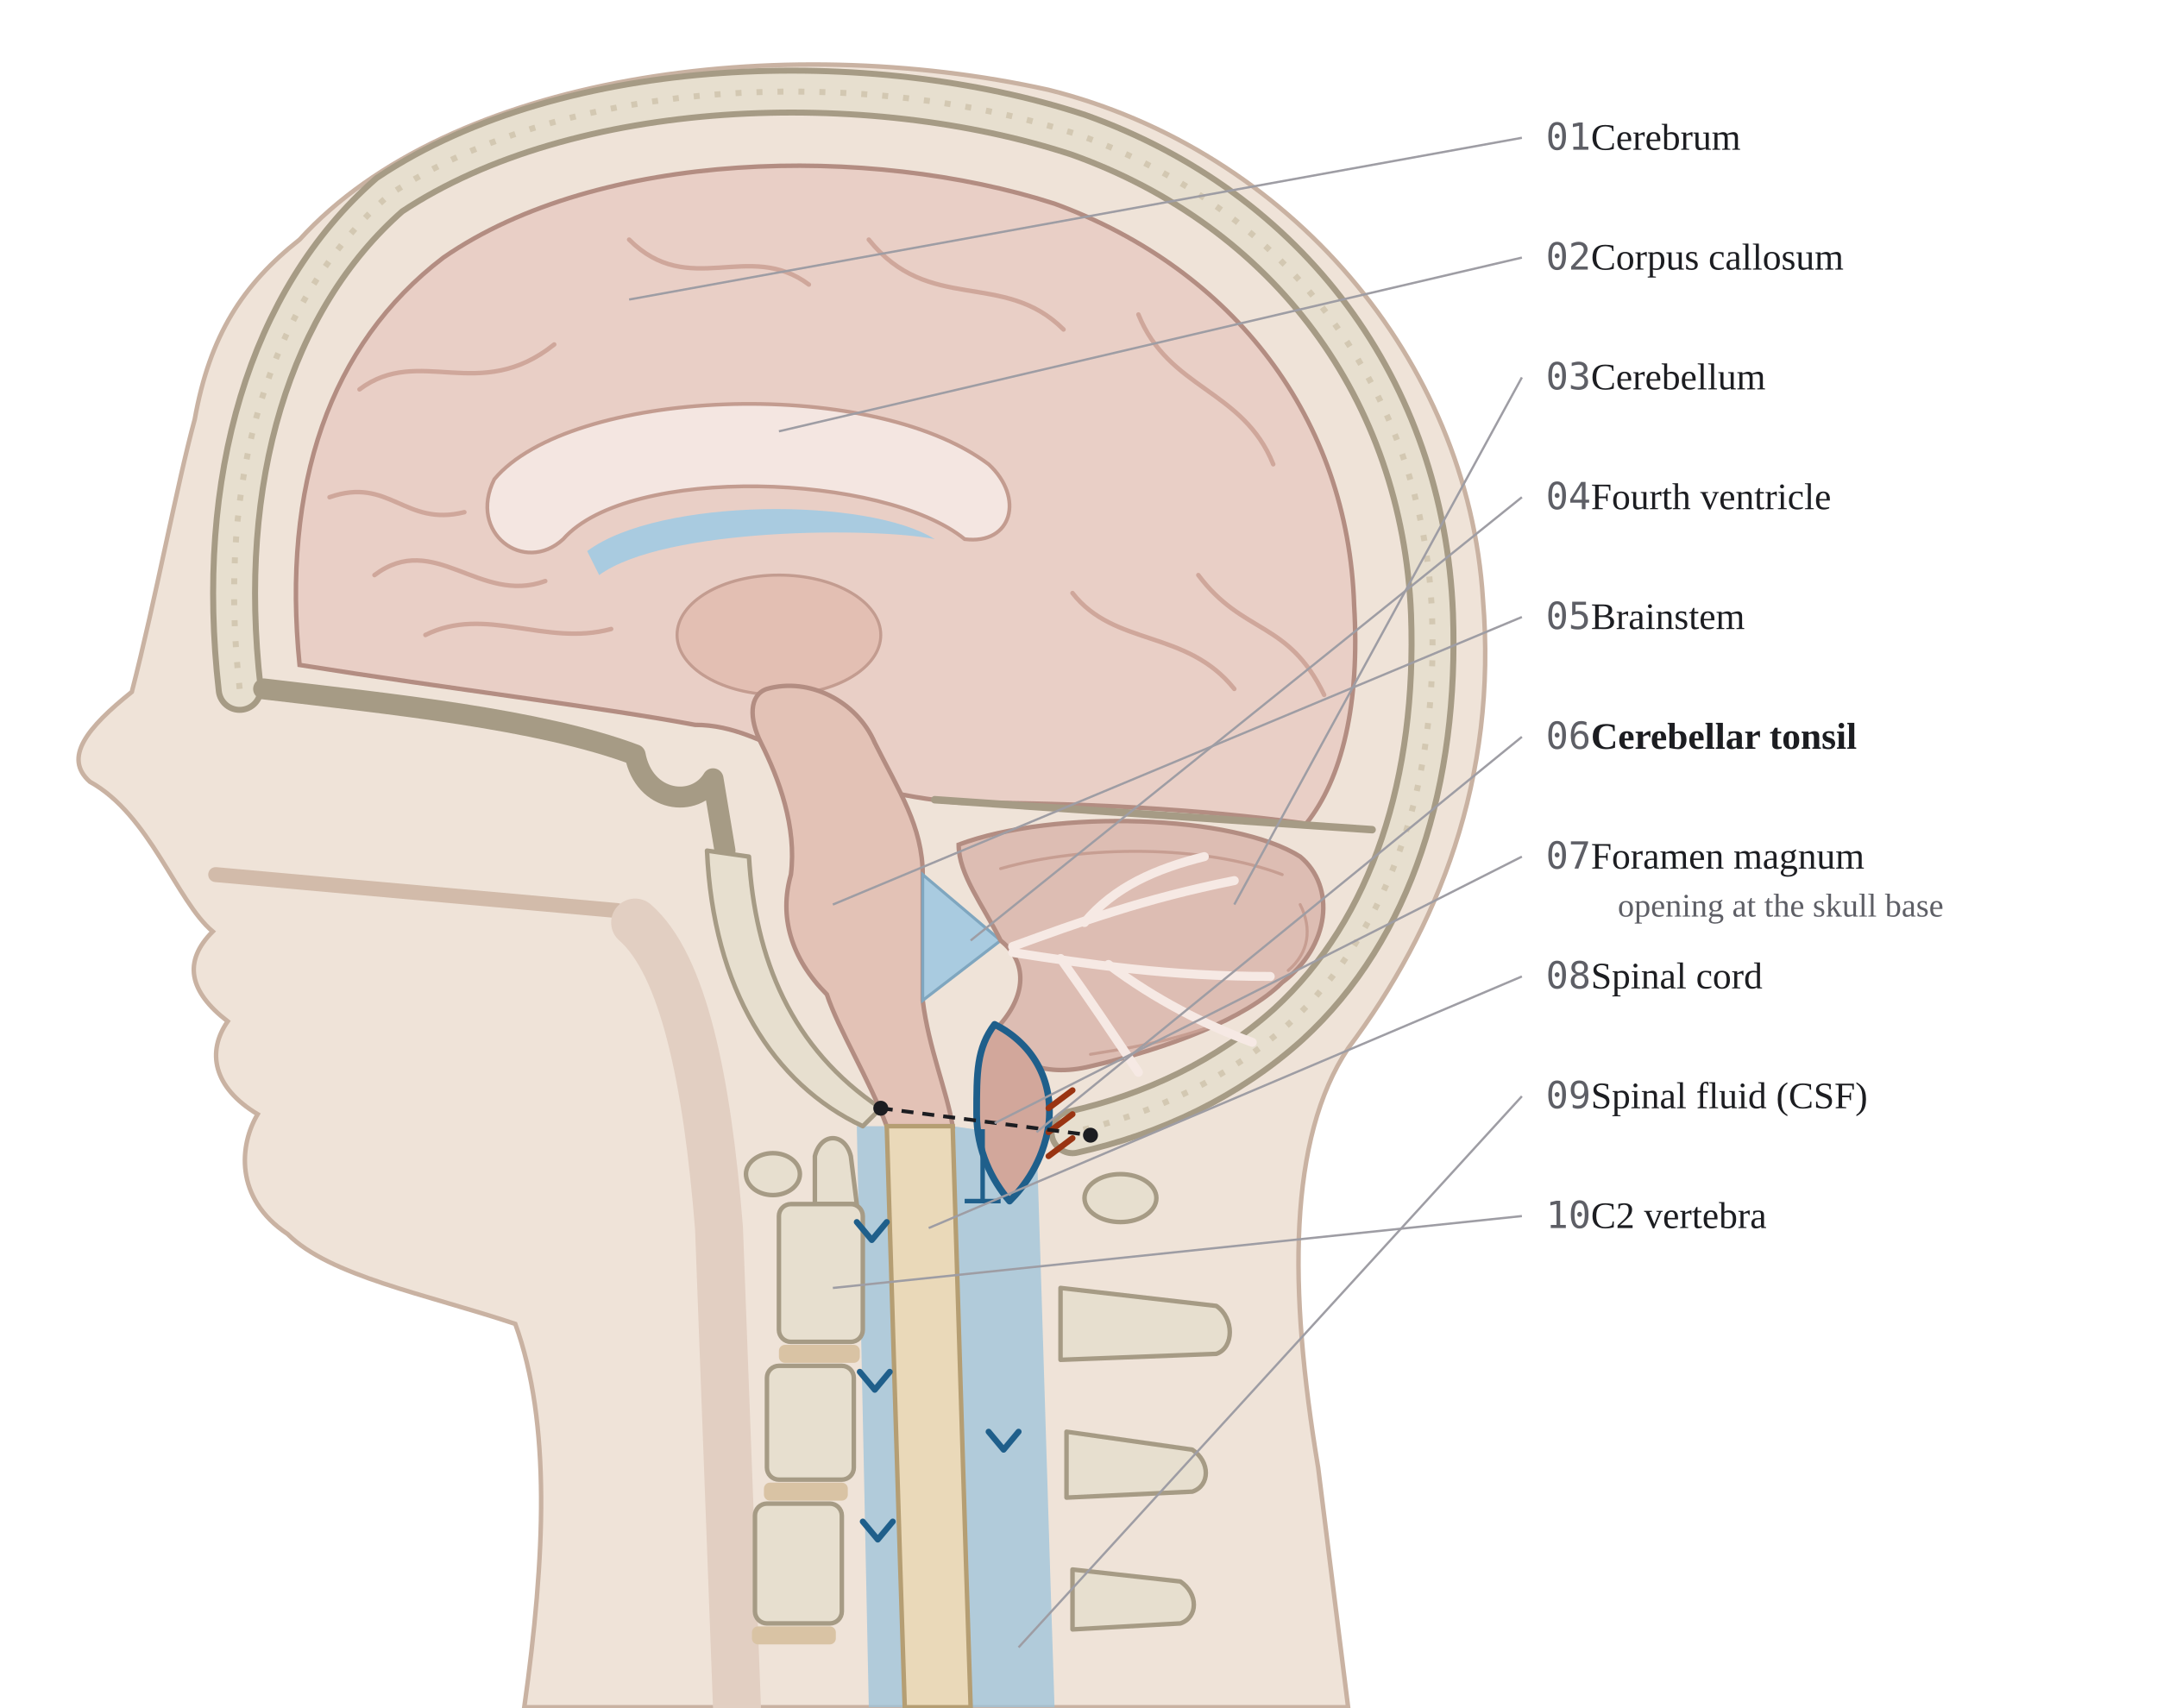
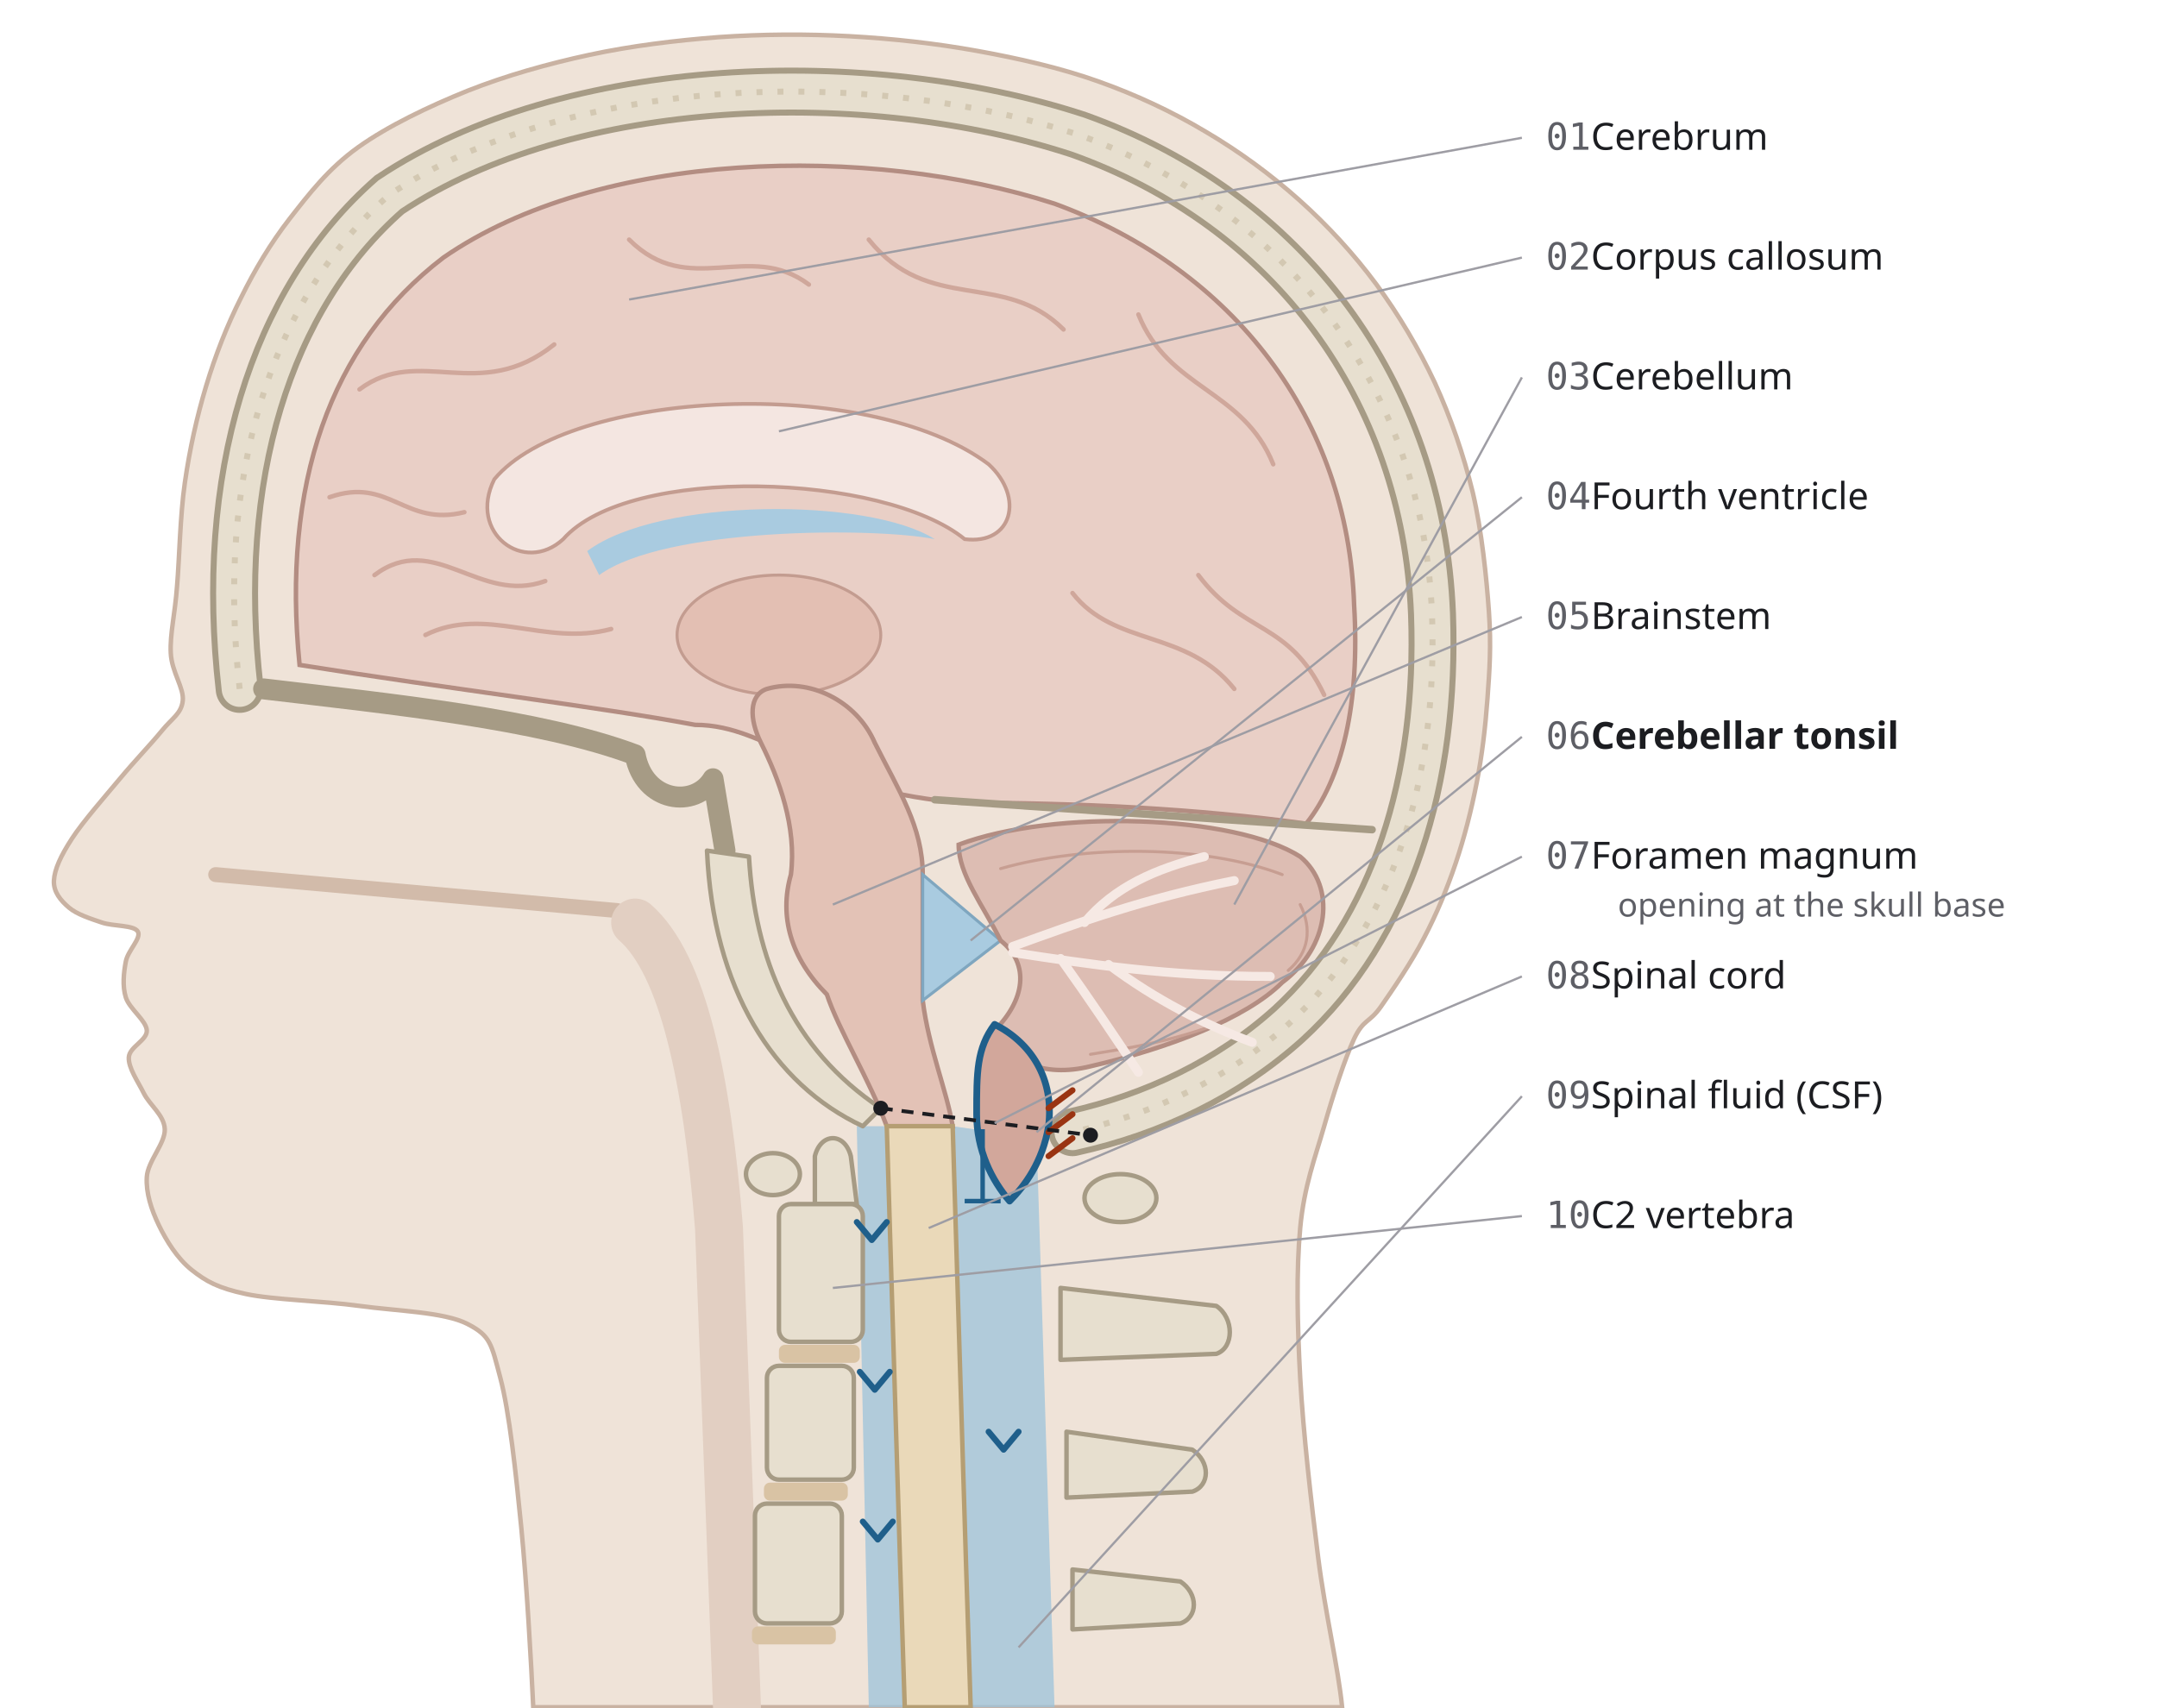
- <svg xmlns="http://www.w3.org/2000/svg" width="1440" height="1140" viewBox="40 70 720 570" role="img" aria-label="Midline section, chiari">
-   <path d="M140 150 C190 95 300 80 390 100 C470 120 530 190 535 270 C540 330 520 380 490 420 C470 450 470 500 480 560 L490 640 L215 640 C222 590 224 545 212 512 C182 502 150 496 136 482 C118 470 120 452 126 442 C111 433 109 421 116 411 C103 401 101 391 111 381 C99 371 90 342 70 331 C61 323 69 313 84 301 C92 270 99 232 105 210 C110 182 121 165 140 150 Z" fill="#EFE3D8" stroke="#C9B2A2" stroke-width="1.5" />
+ <svg xmlns="http://www.w3.org/2000/svg" width="1440" height="1140" viewBox="40 70 720 570" font-family="IBM Plex Sans, system-ui, sans-serif" role="img" aria-label="Midline section, chiari">
+   <path d="M99.1 265.7 C99.9 256.3 100.1 242.3 101.7 231.2 C103.3 220 105.7 209.2 108.8 198.9 C111.9 188.6 115.8 178.6 120.5 169.3 C125.1 160 130.2 151.4 136.7 143 C143.2 134.7 149.6 126.3 159.5 119.2 C169.4 112.1 183.2 105.5 196.1 100.3 C209 95.2 222.9 91.3 236.8 88.3 C250.8 85.3 265.5 83.5 279.9 82.4 C294.4 81.4 309.2 81.3 323.6 82.1 C338 82.9 352.4 84.5 366.2 87 C380 89.5 393.7 92.6 406.4 97.1 C419.1 101.6 431.3 107.3 442.5 114 C453.7 120.6 464.2 128.3 473.7 136.8 C483.2 145.3 491.9 154.8 499.4 164.9 C506.9 175.1 513.5 186.2 518.9 197.7 C524.2 209.3 528.5 221.7 531.6 234.4 C534.6 247.2 536.2 262.8 537 274.3 C537.8 285.8 537.2 293.8 536.5 303.4 C535.8 312.9 534.7 322.3 532.9 331.4 C531.1 340.6 528.8 349.6 525.9 358.2 C523 366.8 519.5 375.2 515.3 383.2 C511.2 391.2 504.9 400.4 501 406 C497.1 411.6 495.2 410.1 492 416.8 C488.9 423.5 485 435.5 482 446 C479 456.5 475.3 466 474 480 C472.7 494 473 511.7 474 530 C475 548.3 477.7 571.7 480 590 C482.3 608.3 486.7 626.7 488 640 L218 640 C217.3 625 215.8 598.3 214 580 C212.2 561.7 210 541.3 207 530 C204 518.7 203.8 516 196 512 C188.2 508 172.3 507.7 160 506 C147.7 504.3 131.3 504 122 502 C112.7 500 108.8 497.8 104 494 C99.2 490.2 95.5 484.2 93 479 C90.5 473.8 88.7 468.3 89 463 C89.3 457.7 95.2 451.7 95 447 C94.8 442.3 90 439 88 435 C86 431 82.8 426.5 83 423 C83.2 419.5 89.2 417.3 89 414 C88.8 410.7 83.2 406.8 82 403 C80.8 399.2 81.3 394.7 82 391 C82.7 387.3 87.3 383.2 86 381 C84.7 378.8 77.8 379.3 74 378 C70.2 376.7 65.7 375.3 63 373 C60.3 370.7 57.8 367.8 58 364 C58.2 360.2 60.3 355.7 64 350 C67.7 344.3 75 336 80 330 C85 324 90.5 318.3 94 314 C97.5 309.7 100.5 308.3 101 304 C101.5 299.7 97.3 294.4 97 288 C96.7 281.6 98.4 275.2 99.1 265.7 Z" fill="#EFE3D8" stroke="#C9B2A2" stroke-width="1.5" />
  <path d="M112 362 L246 374" fill="none" stroke="#D2BBAA" stroke-width="5" stroke-linecap="round" />
  <path d="M252 378 C268 392 276 430 280 480 L286 640" fill="none" stroke="#E2CFC2" stroke-width="16" stroke-linecap="round" />
  <path d="M326 446 L336 446 L342 640 L330 640 Z" fill="#9CC3DA" fill-opacity="0.75" />
  <path d="M358 446 L386 450 C388 510 390 580 392 640 L364 640 C362 580 360 510 358 446 Z" fill="#9CC3DA" fill-opacity="0.75" />
  <path d="M120 300 C112 230 130 170 170 135 C230 95 330 92 400 115 C470 140 515 200 518 275 C520 330 505 380 470 412 C450 430 425 442 398 448" fill="none" stroke="#A69B85" stroke-width="16" stroke-linecap="round" />
  <path d="M120 300 C112 230 130 170 170 135 C230 95 330 92 400 115 C470 140 515 200 518 275 C520 330 505 380 470 412 C450 430 425 442 398 448" fill="none" stroke="#E7DFCF" stroke-width="12" stroke-linecap="round" />
  <path d="M120 300 C112 230 130 170 170 135 C230 95 330 92 400 115 C470 140 515 200 518 275 C520 330 505 380 470 412 C450 430 425 442 398 448" fill="none" stroke="#D3C8B2" stroke-width="2" stroke-dasharray="2 5" />
  <path d="M128 300 C170 305 220 310 252 322 C255 338 272 340 278 330 L282 354" fill="none" stroke="#A69B85" stroke-width="7" stroke-linecap="round" stroke-linejoin="round" />
  <path d="M276 354 L290 356 C292 390 304 420 334 440 L328 446 C298 432 278 400 276 354 Z" fill="#E7DFCF" stroke="#A69B85" stroke-width="1.5" stroke-linejoin="round" />
  <path d="M140 292 C134 232 150 185 188 156 C240 120 330 118 392 138 C452 160 490 210 492 272 C494 305 488 330 476 345 C440 340 400 338 360 338 C340 336 322 332 305 322 C295 318 285 312 272 312 C240 306 190 300 140 292 Z" fill="#E9CFC6" stroke="#B38D82" stroke-width="1.5" />
  <path d="M160 200 C180 185 200 205 225 185 M250 150 C270 170 290 150 310 165 M330 150 C350 175 375 160 395 180 M420 175 C430 200 455 200 465 225 M165 262 C185 247 200 272 222 264 M440 262 C455 282 470 277 482 302 M150 236 C170 229 175 246 195 241 M398 268 C412 286 436 280 452 300 M182 282 C202 272 222 286 244 280" fill="none" stroke="#CFA79B" stroke-width="1.5" stroke-linecap="round" />
  <path d="M236 254 C260 236 330 236 352 250 C332 246 262 246 240 262 Z" fill="#A9CBE0" />
  <path d="M205 230 C230 200 330 195 370 225 C382 236 378 252 362 250 C335 228 250 225 228 250 C215 262 196 248 205 230 Z" fill="#F4E6E1" stroke="#C39C90" stroke-width="1.25" />
  <ellipse cx="300" cy="282" rx="34" ry="20" fill="#E3BFB3" stroke="#C39C90" stroke-width="1" />
  <path d="M352 337 L498 347" fill="none" stroke="#A69B85" stroke-width="2.5" stroke-linecap="round" />
  <path d="M296 300 C310 296 326 304 332 318 C340 334 348 346 348 362 L348 404 C350 420 356 434 358 446 L336 446 C330 430 320 414 316 402 C304 390 300 376 304 362 C306 346 300 330 294 318 C290 310 290 302 296 300 Z" fill="#E3C2B6" stroke="#B38D82" stroke-width="1.5" />
  <path d="M348 362 L374 384 L348 404 Z" fill="#A9CBE0" stroke="#7FA6BF" stroke-width="1" />
  <path d="M360 352 C392 340 452 342 474 356 C486 366 484 386 468 398 C456 410 430 420 404 426 C388 430 376 424 372 414 C382 404 384 392 374 384 C368 372 360 362 360 352 Z" fill="#DDBDB3" stroke="#B38D82" stroke-width="1.5" />
  <path d="M374 360 C402 352 442 352 468 362 M474 372 C478 380 477 388 470 394 M446 412 C430 418 416 420 404 422" fill="none" stroke="#C79E92" stroke-width="1" stroke-linecap="round" />
  <path d="M378 386 C400 378 422 370 452 364 M402 378 C412 366 426 360 442 356 M378 388 C404 392 430 396 464 396 M410 392 C426 404 442 412 458 418 M394 390 C404 404 412 416 420 428" fill="none" stroke="#F6E9E4" stroke-width="3" stroke-linecap="round" />
  <path d="M372 412 C384 418 392 430 390 446 C388 458 382 466 377 471 C371 464 366 454 366 442 C366 428 366 420 372 412 Z" fill="#D2A79B" stroke="#1F5F8B" stroke-width="2.25" stroke-linejoin="round" />
  <path d="M336 446 L358 446 C360 510 362 580 364 640 L342 640 C340 580 338 510 336 446 Z" fill="#EAD9B9" stroke="#B59E73" stroke-width="1.5" />
  <ellipse cx="298" cy="462" rx="9" ry="7" fill="#E7DFCF" stroke="#A69B85" stroke-width="1.5" />
  <path d="M312 456 C314 448 322 448 324 456 L326 472 L312 472 Z" fill="#E7DFCF" stroke="#A69B85" stroke-width="1.5" stroke-linejoin="round" />
  <rect x="300" y="472" width="28" height="46" rx="4" fill="#E7DFCF" stroke="#A69B85" stroke-width="1.5" />
  <rect x="300" y="519" width="27" height="6" rx="2" fill="#D9C3A4" />
  <rect x="296" y="526" width="29" height="38" rx="4" fill="#E7DFCF" stroke="#A69B85" stroke-width="1.5" />
  <rect x="295" y="565" width="28" height="6" rx="2" fill="#D9C3A4" />
  <rect x="292" y="572" width="29" height="40" rx="4" fill="#E7DFCF" stroke="#A69B85" stroke-width="1.5" />
  <rect x="291" y="613" width="28" height="6" rx="2" fill="#D9C3A4" />
  <ellipse cx="414" cy="470" rx="12" ry="8" fill="#E7DFCF" stroke="#A69B85" stroke-width="1.5" />
  <path d="M394 500 L446 506 C452 510 452 520 446 522 L394 524 Z" fill="#E7DFCF" stroke="#A69B85" stroke-width="1.5" stroke-linejoin="round" />
  <path d="M396 548 L438 554 C444 558 444 566 438 568 L396 570 Z" fill="#E7DFCF" stroke="#A69B85" stroke-width="1.5" stroke-linejoin="round" />
  <path d="M398 594 L434 598 C440 602 440 610 434 612 L398 614 Z" fill="#E7DFCF" stroke="#A69B85" stroke-width="1.5" stroke-linejoin="round" />
  <path d="M326 478 L331 484 L336 478 M327 528 L332 534 L337 528 M328 578 L333 584 L338 578 M370 548 L375 554 L380 548" fill="none" stroke="#1F5F8B" stroke-width="2" stroke-linecap="round" stroke-linejoin="round" />
  <path d="M390 440 L398 434 M390 448 L398 442 M390 456 L398 450" fill="none" stroke="#9A3412" stroke-width="2" stroke-linecap="round" />
  <line x1="334" y1="440" x2="404" y2="449" stroke="#1C1D21" stroke-width="1.25" stroke-dasharray="4 3" />
  <circle cx="334" cy="440" r="2.5" fill="#1C1D21" />
  <circle cx="404" cy="449" r="2.5" fill="#1C1D21" />
  <line x1="368" y1="447" x2="368" y2="471" stroke="#1F5F8B" stroke-width="1.5" />
  <line x1="362" y1="471" x2="374" y2="471" stroke="#1F5F8B" stroke-width="1.5" />
  <g font-size="12.5" fill="#1C1D21">
    <g stroke="#9E9DA4" stroke-width="0.75" fill="none">
      <path d="M250 170 L548 116" />
      <path d="M300 214 L548 156" />
      <path d="M452 372 L548 196" />
      <path d="M364 384 L548 236" />
      <path d="M318 372 L548 276" />
      <path d="M386 448 L548 316" />
      <path d="M372 445 L548 356" />
      <path d="M350 480 L548 396" />
      <path d="M380 620 L548 436" />
      <path d="M318 500 L548 476" />
    </g>
    <text x="556" y="120">
      <tspan font-family="IBM Plex Mono, monospace" fill="#5E5F66">01  </tspan>Cerebrum</text>
    <text x="556" y="160">
      <tspan font-family="IBM Plex Mono, monospace" fill="#5E5F66">02  </tspan>Corpus callosum</text>
    <text x="556" y="200">
      <tspan font-family="IBM Plex Mono, monospace" fill="#5E5F66">03  </tspan>Cerebellum</text>
    <text x="556" y="240">
      <tspan font-family="IBM Plex Mono, monospace" fill="#5E5F66">04  </tspan>Fourth ventricle</text>
    <text x="556" y="280">
      <tspan font-family="IBM Plex Mono, monospace" fill="#5E5F66">05  </tspan>Brainstem</text>
    <text x="556" y="320" font-weight="600">
      <tspan font-family="IBM Plex Mono, monospace" fill="#5E5F66" font-weight="400">06  </tspan>Cerebellar tonsil</text>
    <text x="556" y="360">
      <tspan font-family="IBM Plex Mono, monospace" fill="#5E5F66">07  </tspan>Foramen magnum</text>
    <text x="580" y="376" font-size="11" fill="#5E5F66">opening at the skull base</text>
    <text x="556" y="400">
      <tspan font-family="IBM Plex Mono, monospace" fill="#5E5F66">08  </tspan>Spinal cord</text>
    <text x="556" y="440">
      <tspan font-family="IBM Plex Mono, monospace" fill="#5E5F66">09  </tspan>Spinal fluid (CSF)</text>
    <text x="556" y="480">
      <tspan font-family="IBM Plex Mono, monospace" fill="#5E5F66">10  </tspan>C2 vertebra</text>
  </g>
</svg>
